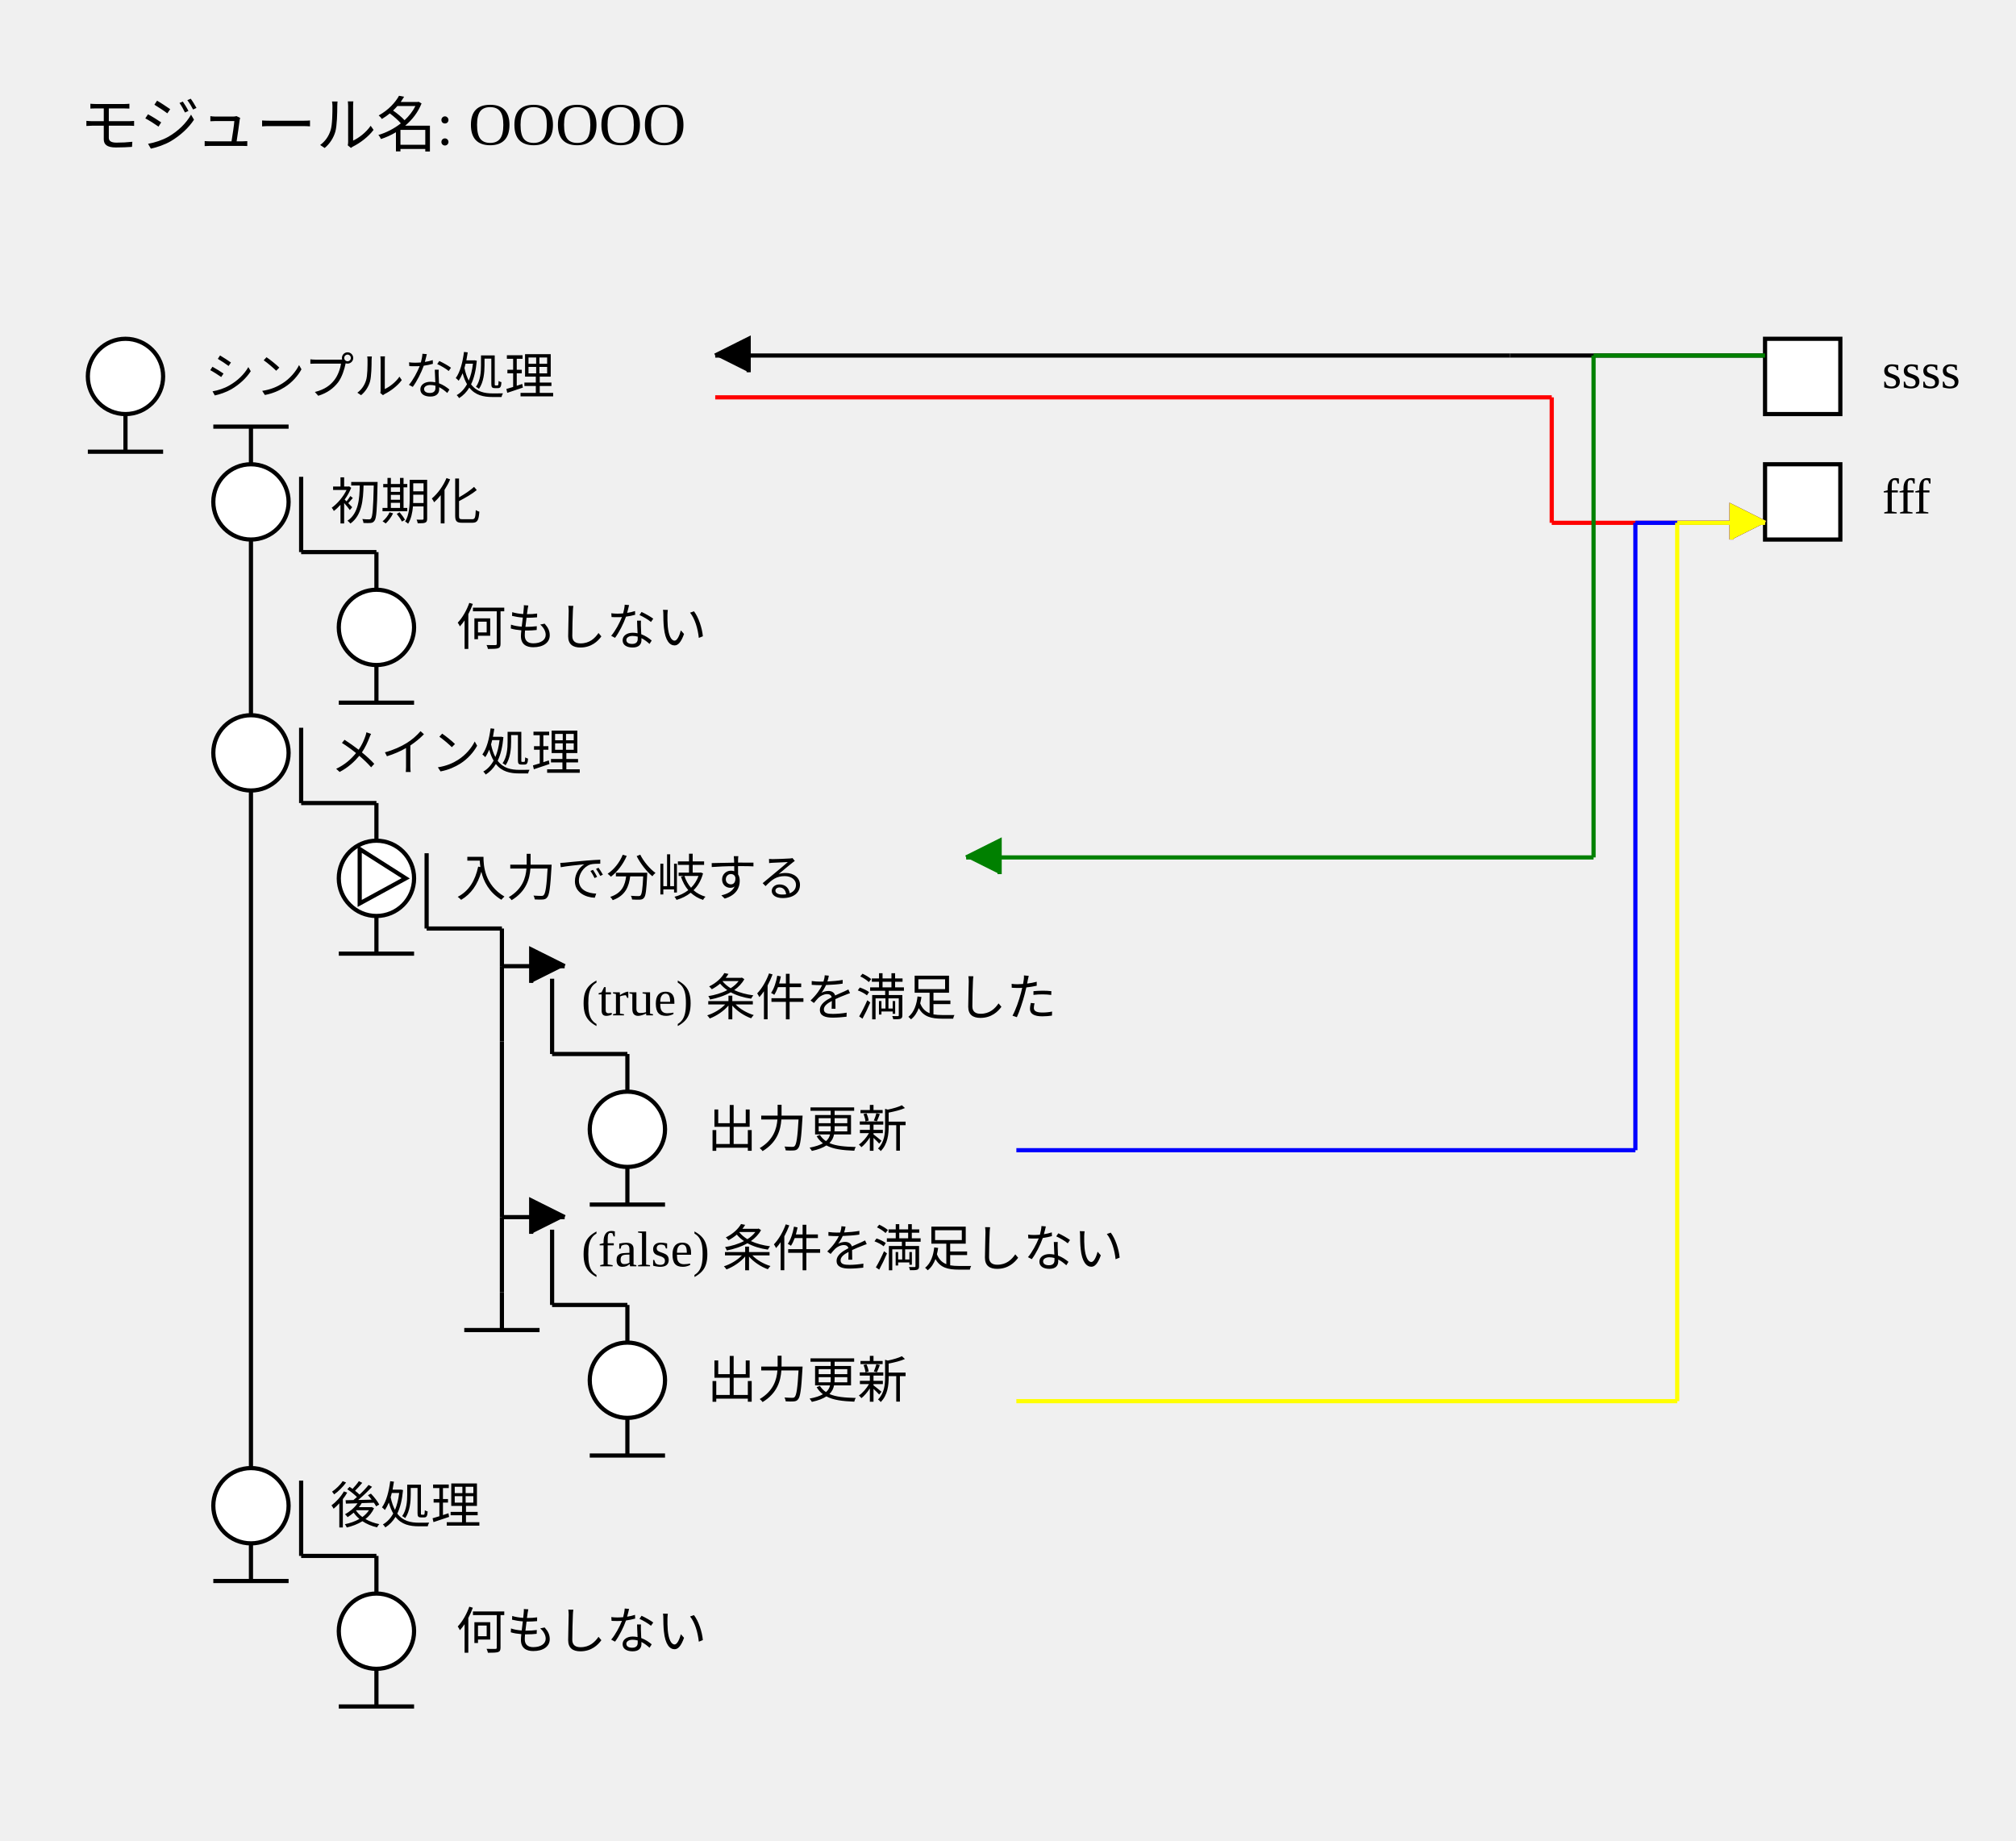
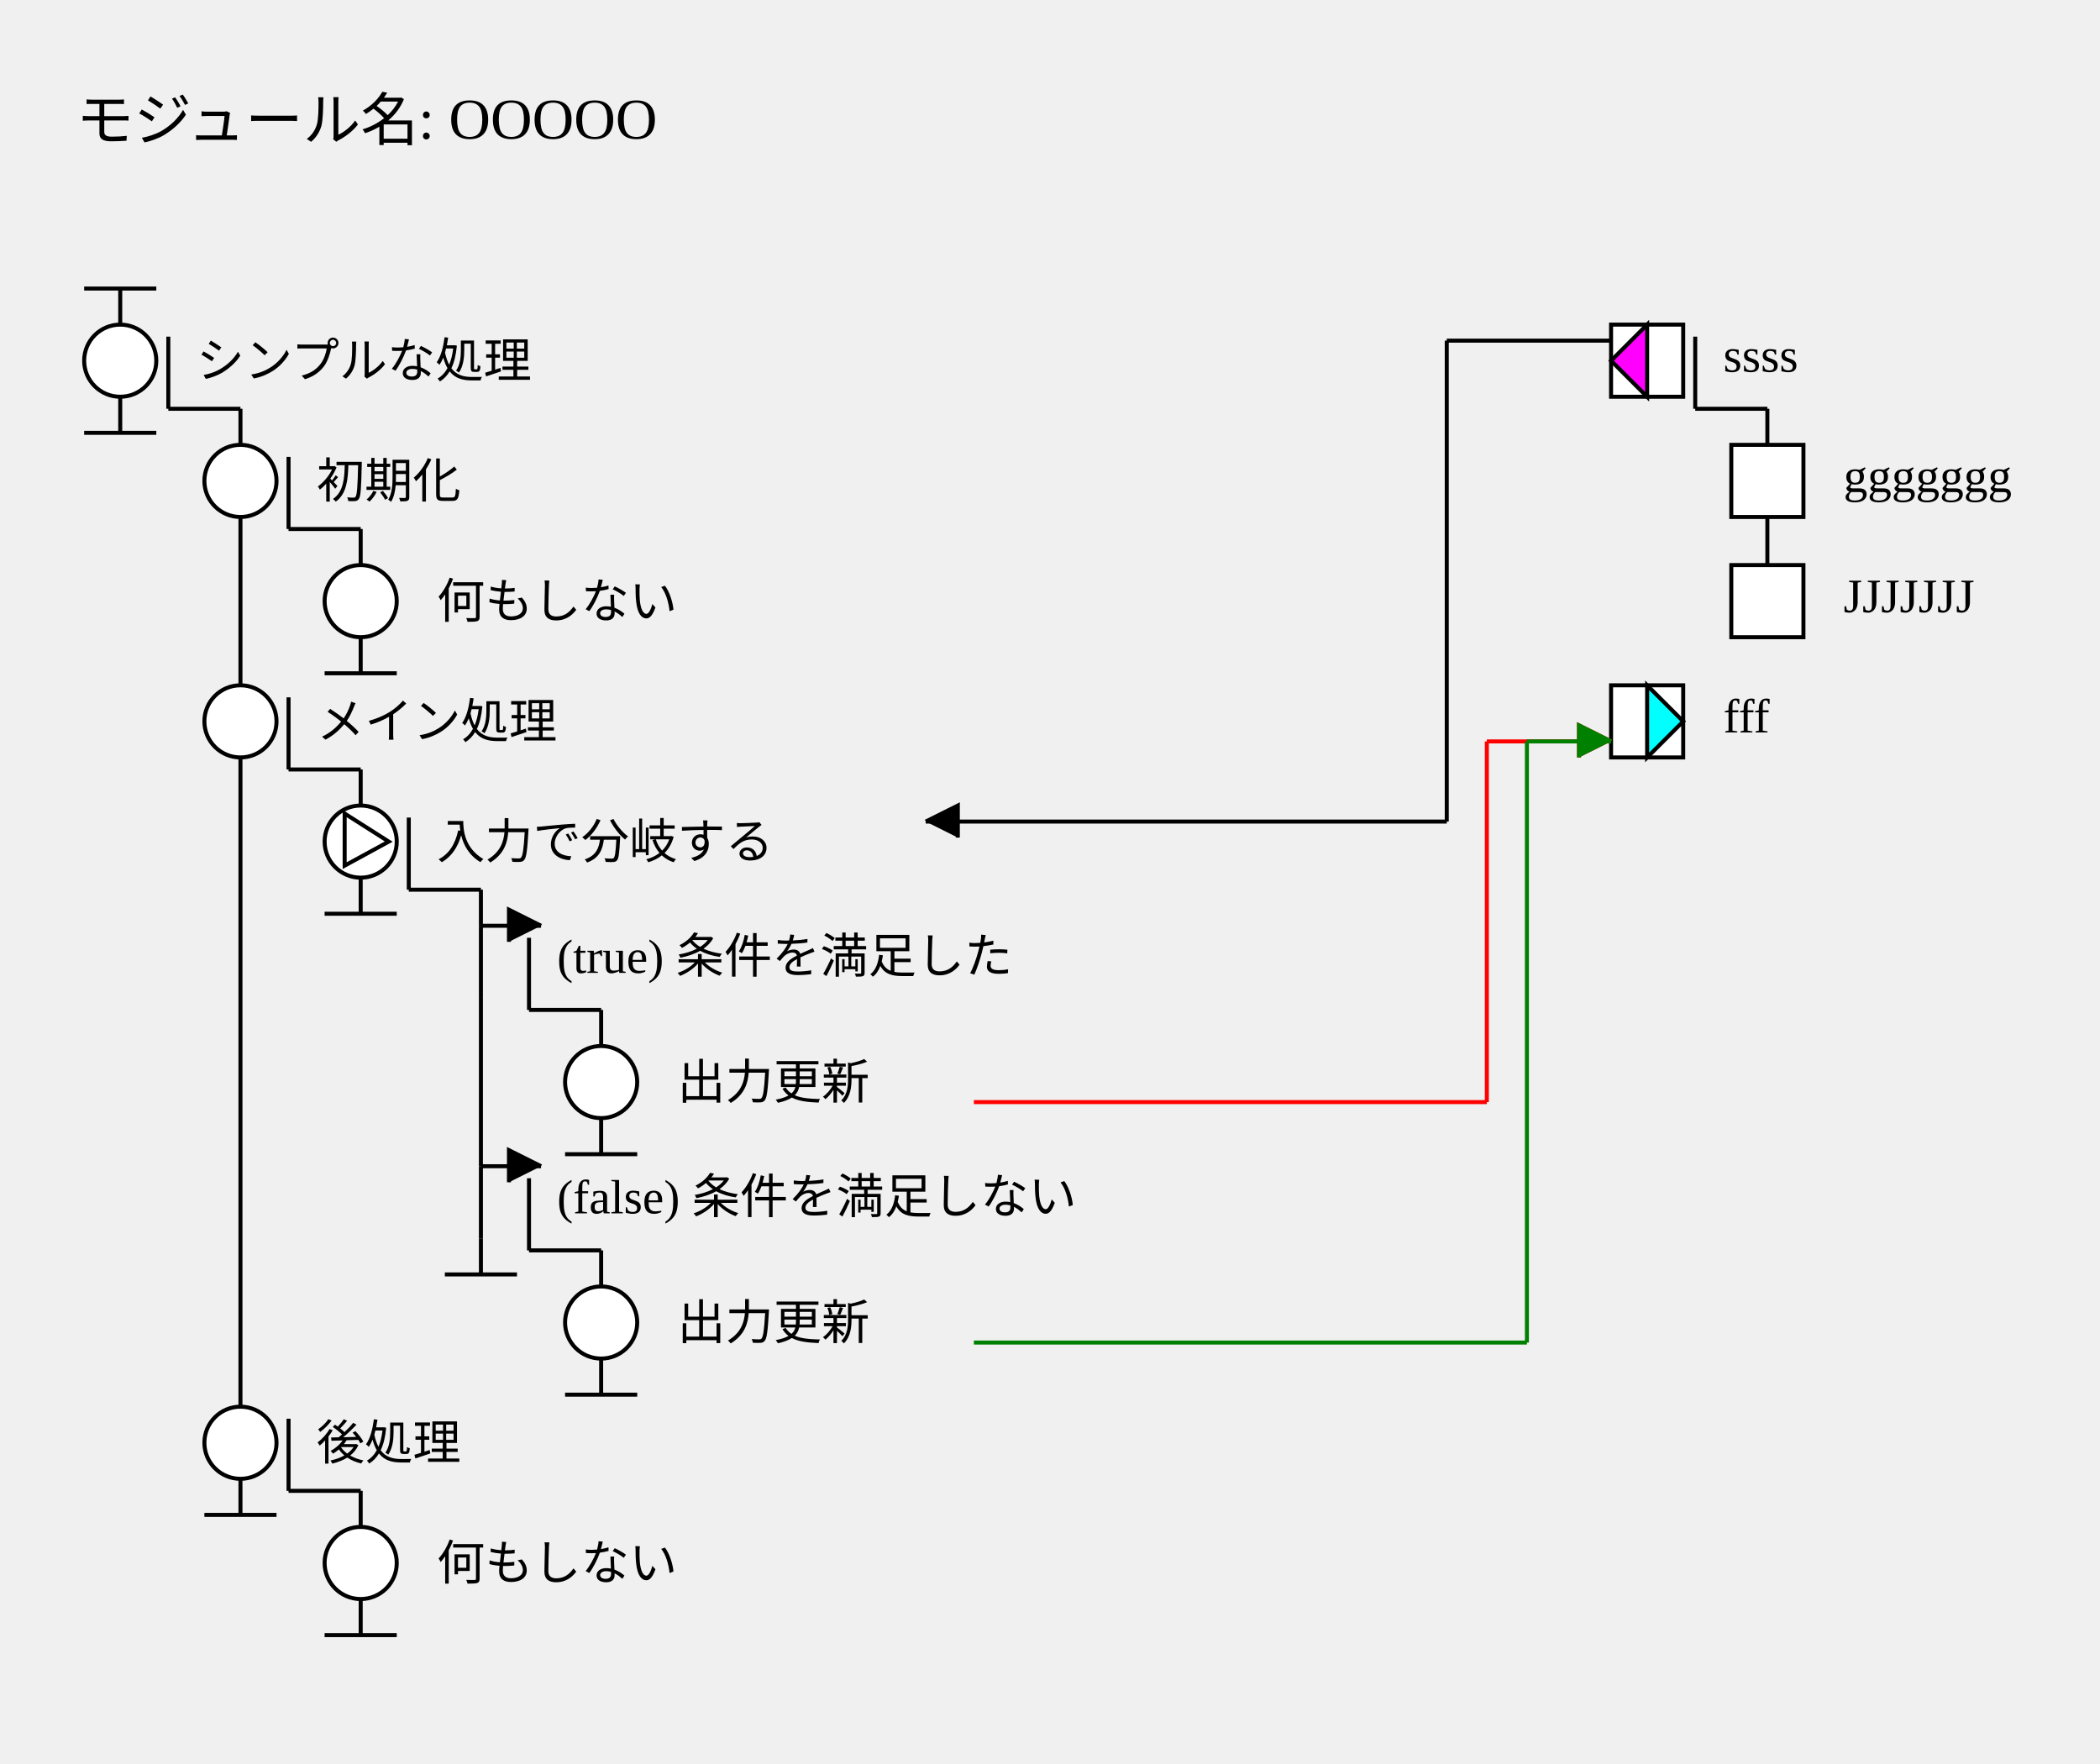
- <svg xmlns="http://www.w3.org/2000/svg" width="482" height="440" style="background-color: #808d81">
+ <svg xmlns="http://www.w3.org/2000/svg" width="524" height="440" style="background-color: #808d81">
  <text x="19" y="30" text-anchor="start" dominant-baseline="middle" font-size="120%" rotate="0">モジュール名: OOOOO</text>
  <circle cx="30" cy="90" r="9" fill="white" stroke="black" />
  <text x="49" y="90" text-anchor="start" dominant-baseline="middle" font-size="100%" rotate="0">シンプルな処理</text>
+   <line x1="30" y1="72" x2="30" y2="81" stroke="black" />
+   <line x1="21" y1="72" x2="39" y2="72" stroke="black" />
  <line x1="30" y1="99" x2="30" y2="108" stroke="black" />
  <line x1="21" y1="108" x2="39" y2="108" stroke="black" />
  <circle cx="60" cy="120" r="9" fill="white" stroke="black" />
  <text x="79" y="120" text-anchor="start" dominant-baseline="middle" font-size="100%" rotate="0">初期化</text>
  <line x1="60" y1="102" x2="60" y2="111" stroke="black" />
-   <line x1="51" y1="102" x2="69" y2="102" stroke="black" />
+   <line x1="42" y1="102" x2="60" y2="102" stroke="black" />
+   <line x1="42" y1="84" x2="42" y2="102" stroke="black" />
  <circle cx="90" cy="150" r="9" fill="white" stroke="black" />
  <text x="109" y="150" text-anchor="start" dominant-baseline="middle" font-size="100%" rotate="0">何もしない</text>
  <line x1="90" y1="159" x2="90" y2="168" stroke="black" />
  <line x1="81" y1="168" x2="99" y2="168" stroke="black" />
  <line x1="90" y1="132" x2="90" y2="141" stroke="black" />
  <line x1="72" y1="132" x2="90" y2="132" stroke="black" />
  <line x1="72" y1="114" x2="72" y2="132" stroke="black" />
  <circle cx="60" cy="180" r="9" fill="white" stroke="black" />
  <text x="79" y="180" text-anchor="start" dominant-baseline="middle" font-size="100%" rotate="0">メイン処理</text>
  <line x1="60" y1="129" x2="60" y2="171" stroke="black" />
  <circle cx="90" cy="210" r="9" fill="white" stroke="black" />
  <polygon points="97 210 86 216 86 203" fill="white" stroke="black" />
  <text x="109" y="210" text-anchor="start" dominant-baseline="middle" font-size="100%" rotate="0">入力で分岐する</text>
  <line x1="90" y1="219" x2="90" y2="228" stroke="black" />
  <line x1="81" y1="228" x2="99" y2="228" stroke="black" />
  <line x1="90" y1="192" x2="90" y2="201" stroke="black" />
  <line x1="72" y1="192" x2="90" y2="192" stroke="black" />
  <line x1="72" y1="174" x2="72" y2="192" stroke="black" />
  <line x1="120" y1="231" x2="120" y2="249" stroke="black" />
  <line x1="120" y1="231" x2="135" y2="231" stroke="black" />
  <path d="M 135 231 L 127 227 L 127 235" stroke="black" fill="black" />
  <text x="139" y="240" text-anchor="start" dominant-baseline="middle" font-size="100%" rotate="0">(true) 条件を満足した</text>
  <line x1="120" y1="222" x2="120" y2="231" stroke="black" />
  <line x1="102" y1="222" x2="120" y2="222" stroke="black" />
  <line x1="102" y1="204" x2="102" y2="222" stroke="black" />
  <circle cx="150" cy="270" r="9" fill="white" stroke="black" />
  <text x="169" y="270" text-anchor="start" dominant-baseline="middle" font-size="100%" rotate="0">出力更新</text>
  <line x1="150" y1="279" x2="150" y2="288" stroke="black" />
  <line x1="141" y1="288" x2="159" y2="288" stroke="black" />
  <line x1="150" y1="252" x2="150" y2="261" stroke="black" />
  <line x1="132" y1="252" x2="150" y2="252" stroke="black" />
  <line x1="132" y1="234" x2="132" y2="252" stroke="black" />
  <line x1="120" y1="291" x2="120" y2="309" stroke="black" />
  <line x1="120" y1="291" x2="135" y2="291" stroke="black" />
  <path d="M 135 291 L 127 287 L 127 295" stroke="black" fill="black" />
  <text x="139" y="300" text-anchor="start" dominant-baseline="middle" font-size="100%" rotate="0">(false) 条件を満足しない</text>
  <line x1="120" y1="249" x2="120" y2="291" stroke="black" />
  <line x1="120" y1="309" x2="120" y2="318" stroke="black" />
  <line x1="111" y1="318" x2="129" y2="318" stroke="black" />
  <circle cx="150" cy="330" r="9" fill="white" stroke="black" />
  <text x="169" y="330" text-anchor="start" dominant-baseline="middle" font-size="100%" rotate="0">出力更新</text>
  <line x1="150" y1="339" x2="150" y2="348" stroke="black" />
  <line x1="141" y1="348" x2="159" y2="348" stroke="black" />
  <line x1="150" y1="312" x2="150" y2="321" stroke="black" />
  <line x1="132" y1="312" x2="150" y2="312" stroke="black" />
  <line x1="132" y1="294" x2="132" y2="312" stroke="black" />
  <circle cx="60" cy="360" r="9" fill="white" stroke="black" />
  <text x="79" y="360" text-anchor="start" dominant-baseline="middle" font-size="100%" rotate="0">後処理</text>
  <line x1="60" y1="189" x2="60" y2="351" stroke="black" />
  <line x1="60" y1="369" x2="60" y2="378" stroke="black" />
  <line x1="51" y1="378" x2="69" y2="378" stroke="black" />
  <circle cx="90" cy="390" r="9" fill="white" stroke="black" />
  <text x="109" y="390" text-anchor="start" dominant-baseline="middle" font-size="100%" rotate="0">何もしない</text>
  <line x1="90" y1="399" x2="90" y2="408" stroke="black" />
  <line x1="81" y1="408" x2="99" y2="408" stroke="black" />
  <line x1="90" y1="372" x2="90" y2="381" stroke="black" />
  <line x1="72" y1="372" x2="90" y2="372" stroke="black" />
  <line x1="72" y1="354" x2="72" y2="372" stroke="black" />
-   <line x1="171" y1="85" x2="361" y2="85" stroke="black" />
-   <path d="M 171 85 L 179 81 L 179 89" stroke="black" fill="black" />
-   <line x1="171" y1="95" x2="371" y2="95" stroke="red" />
-   <line x1="231" y1="205" x2="381" y2="205" stroke="green" />
-   <path d="M 231 205 L 239 201 L 239 209" stroke="green" fill="green" />
-   <line x1="243" y1="275" x2="391" y2="275" stroke="blue" />
-   <line x1="243" y1="335" x2="401" y2="335" stroke="yellow" />
-   <rect x="422" y="81" width="18" height="18" fill="white" stroke="black" />
-   <text x="450" y="90" text-anchor="start" dominant-baseline="middle" font-size="100%" rotate="0">ssss</text>
-   <rect x="422" y="111" width="18" height="18" fill="white" stroke="black" />
-   <text x="450" y="120" text-anchor="start" dominant-baseline="middle" font-size="100%" rotate="0">fff</text>
-   <line x1="361" y1="85" x2="422" y2="85" stroke="black" />
-   <line x1="381" y1="85" x2="422" y2="85" stroke="green" />
-   <line x1="371" y1="125" x2="422" y2="125" stroke="red" />
-   <path d="M 422 125 L 414 121 L 414 129" stroke="red" fill="red" />
-   <line x1="391" y1="125" x2="422" y2="125" stroke="blue" />
-   <path d="M 422 125 L 414 121 L 414 129" stroke="blue" fill="blue" />
-   <line x1="401" y1="125" x2="422" y2="125" stroke="yellow" />
-   <path d="M 422 125 L 414 121 L 414 129" stroke="yellow" fill="yellow" />
-   <line x1="361" y1="85" x2="361" y2="85" stroke="black" />
-   <line x1="371" y1="95" x2="371" y2="125" stroke="red" />
-   <line x1="381" y1="85" x2="381" y2="205" stroke="green" />
-   <line x1="391" y1="125" x2="391" y2="275" stroke="blue" />
-   <line x1="401" y1="125" x2="401" y2="335" stroke="yellow" />
+   <line x1="231" y1="205" x2="361" y2="205" stroke="black" />
+   <path d="M 231 205 L 239 201 L 239 209" stroke="black" fill="black" />
+   <line x1="243" y1="275" x2="371" y2="275" stroke="red" />
+   <line x1="243" y1="335" x2="381" y2="335" stroke="green" />
+   <rect x="402" y="81" width="18" height="18" fill="white" stroke="black" />
+   <text x="430" y="90" text-anchor="start" dominant-baseline="middle" font-size="100%" rotate="0">ssss</text>
+   <rect x="432" y="111" width="18" height="18" fill="white" stroke="black" />
+   <text x="460" y="120" text-anchor="start" dominant-baseline="middle" font-size="100%" rotate="0">ggggggg</text>
+   <line x1="441" y1="102" x2="441" y2="111" stroke="black" />
+   <line x1="423" y1="102" x2="441" y2="102" stroke="black" />
+   <line x1="423" y1="84" x2="423" y2="102" stroke="black" />
+   <rect x="432" y="141" width="18" height="18" fill="white" stroke="black" />
+   <text x="460" y="150" text-anchor="start" dominant-baseline="middle" font-size="100%" rotate="0">JJJJJJJ</text>
+   <line x1="441" y1="129" x2="441" y2="141" stroke="black" />
+   <rect x="402" y="171" width="18" height="18" fill="white" stroke="black" />
+   <text x="430" y="180" text-anchor="start" dominant-baseline="middle" font-size="100%" rotate="0">fff</text>
+   <path d="M 402 90 L 411 81 L 411 99 Z" stroke="black" fill="fuchsia" />
+   <line x1="361" y1="85" x2="402" y2="85" stroke="black" />
+   <path d="M 420 180 L 411 171 L 411 189 Z" stroke="black" fill="aqua" />
+   <line x1="371" y1="185" x2="402" y2="185" stroke="red" />
+   <path d="M 402 185 L 394 181 L 394 189" stroke="red" fill="red" />
+   <line x1="381" y1="185" x2="402" y2="185" stroke="green" />
+   <path d="M 402 185 L 394 181 L 394 189" stroke="green" fill="green" />
+   <line x1="361" y1="85" x2="361" y2="205" stroke="black" />
+   <line x1="371" y1="185" x2="371" y2="275" stroke="red" />
+   <line x1="381" y1="185" x2="381" y2="335" stroke="green" />
</svg>
